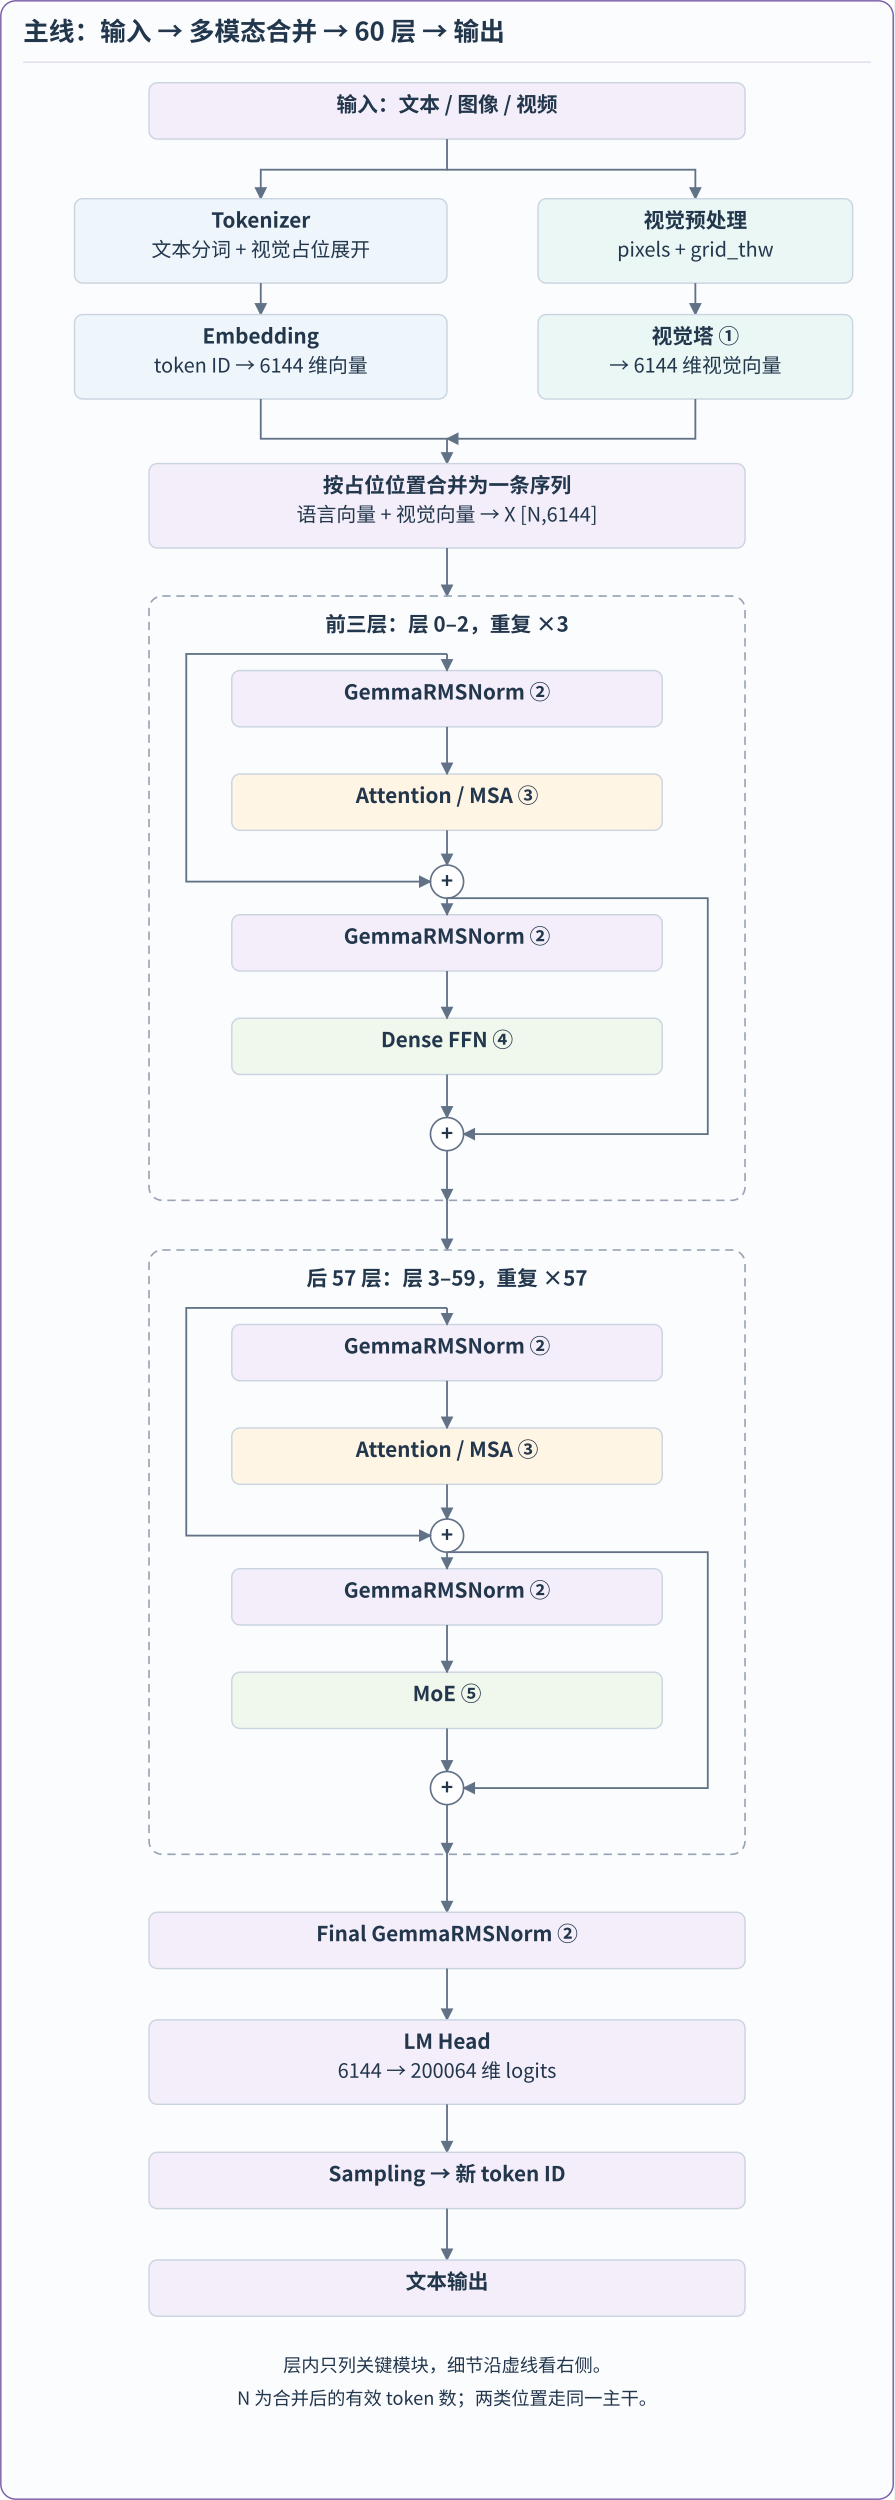
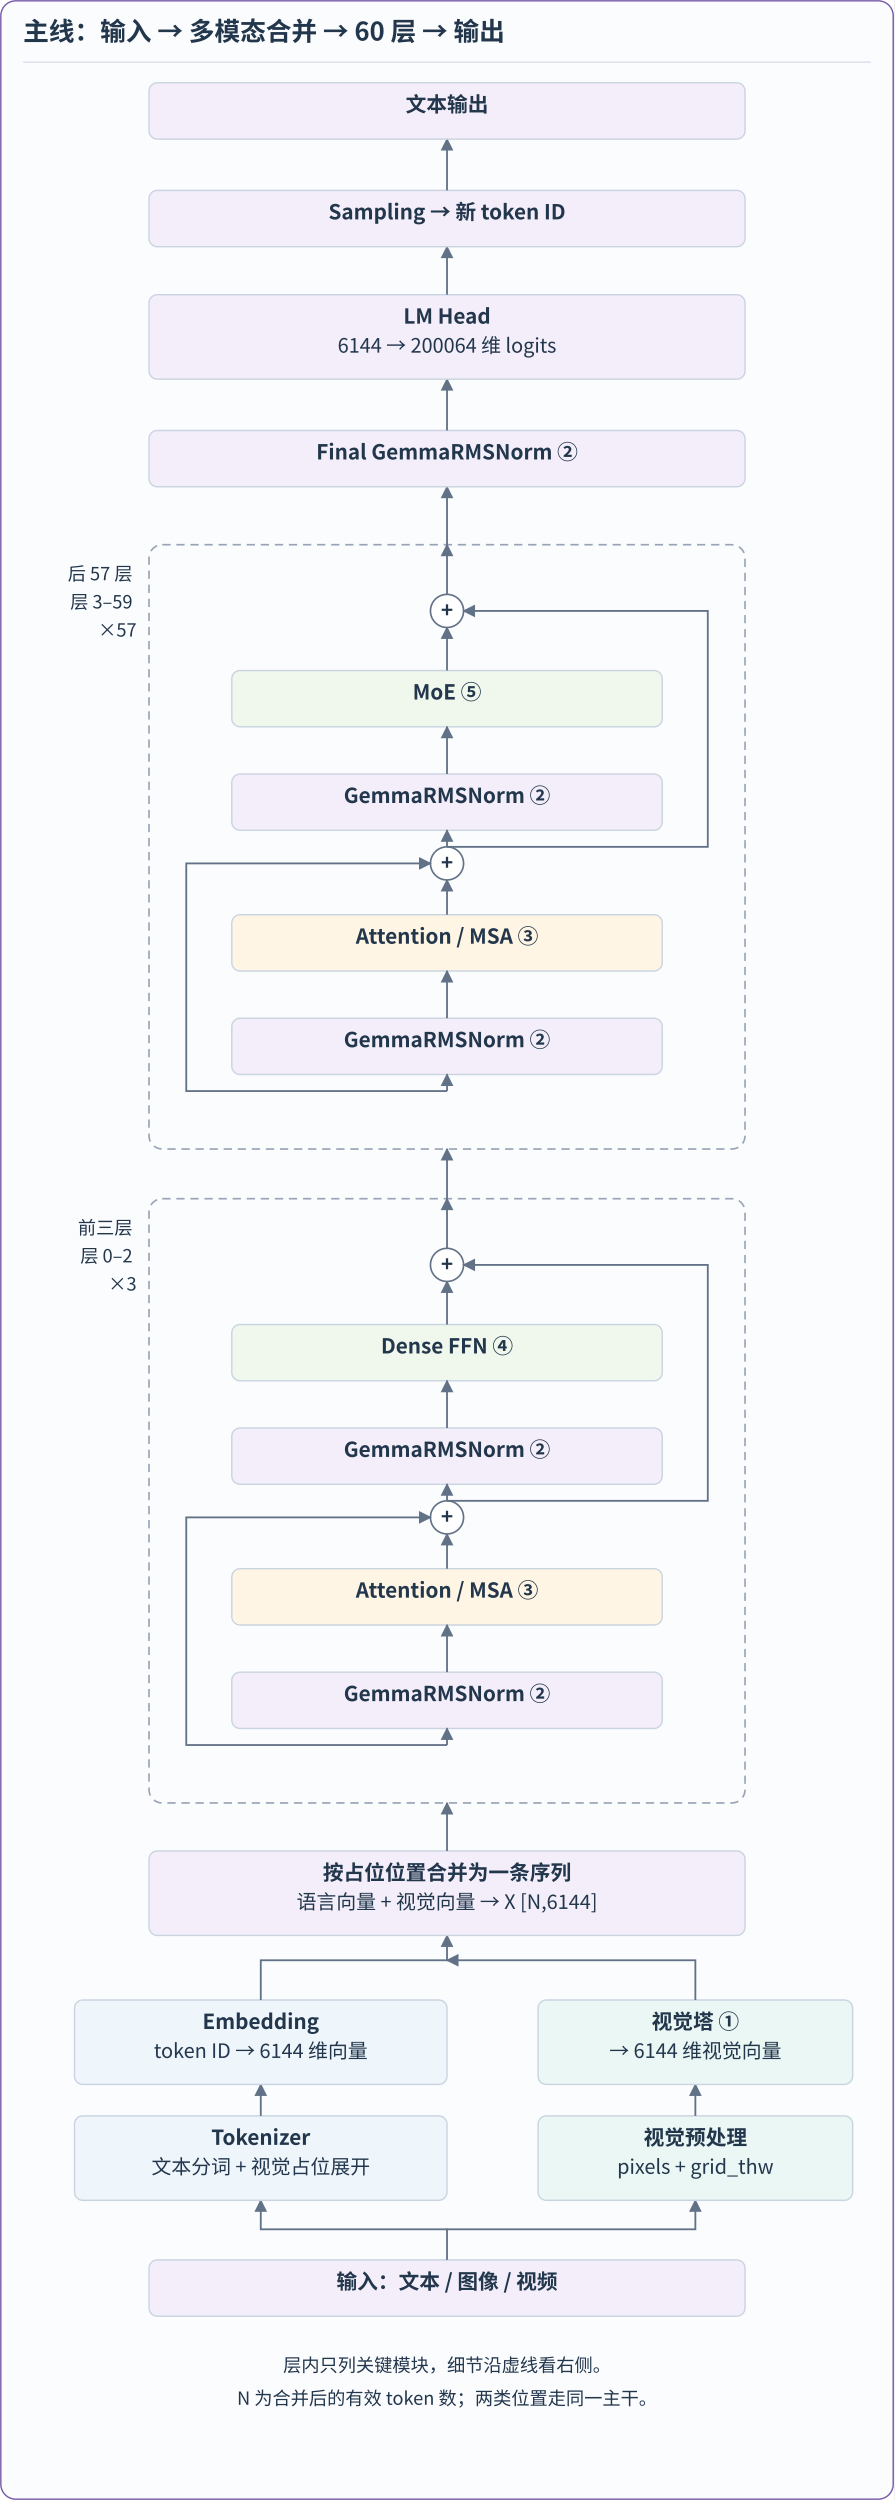
<svg xmlns="http://www.w3.org/2000/svg" width="1080" height="3020" viewBox="0 0 1080 3020" role="img">
  <rect width="1080" height="3020" fill="white" />
  <style>
text{font-family:'Microsoft YaHei','Noto Sans CJK SC',Arial,sans-serif;fill:#22364c}
.title{font-size:44px;font-weight:700}.head{font-size:31px;font-weight:700}
.node{font-size:25px;font-weight:600}.body{font-size:24px}.small{font-size:22px}
.weight{font-size:22px;fill:#59677a}.note{font-size:22px;fill:#59677a}
</style>
  <defs>
    <marker id="arrow" viewBox="0 0 10 10" refX="9" refY="5" markerWidth="7" markerHeight="7" orient="auto-start-reverse">
      <path d="M0 0L10 5L0 10Z" fill="#617186" />
    </marker>
  </defs>
  <rect x="1" y="1" width="1078" height="3018" rx="18" fill="#fbfcfe" stroke="#7758a6" stroke-width="1.7" />
  <text x="28" y="49" class="head" text-anchor="start">主线：输入 → 多模态合并 → 60 层 → 输出</text>
  <line x1="28" y1="75" x2="1052" y2="75" stroke="#7758a6" opacity=".35" />
-   <rect x="180" y="100" width="720" height="68" rx="10" fill="#f3eef9" stroke="#c9d4e0" stroke-width="1.7" />
-   <text data-max-width="692" x="540.0" y="135" class="node" text-anchor="middle">输入：文本 / 图像 / 视频</text>
-   <polyline points="540,168 540,205 315,205 315,240" fill="none" stroke="#617186" stroke-width="2.2" marker-end="url(#arrow)" />
-   <polyline points="540,205 840,205 840,240" fill="none" stroke="#617186" stroke-width="2.2" marker-end="url(#arrow)" />
-   <rect x="90" y="240" width="450" height="102" rx="10" fill="#eef5fb" stroke="#c9d4e0" stroke-width="1.7" />
-   <text data-max-width="422" x="315.0" y="275" class="node" text-anchor="middle">Tokenizer</text>
-   <text data-max-width="422" x="315.0" y="310" class="body" text-anchor="middle">文本分词 + 视觉占位展开</text>
-   <rect x="650" y="240" width="380" height="102" rx="10" fill="#eaf7f4" stroke="#c9d4e0" stroke-width="1.7" />
-   <text data-max-width="352" x="840.0" y="275" class="node" text-anchor="middle">视觉预处理</text>
-   <text data-max-width="352" x="840.0" y="310" class="body" text-anchor="middle">pixels + grid_thw</text>
-   <polyline points="315,342 315,380" fill="none" stroke="#617186" stroke-width="2.2" marker-end="url(#arrow)" />
-   <polyline points="840,342 840,380" fill="none" stroke="#617186" stroke-width="2.2" marker-end="url(#arrow)" />
-   <rect x="90" y="380" width="450" height="102" rx="10" fill="#eef5fb" stroke="#c9d4e0" stroke-width="1.7" />
-   <text data-max-width="422" x="315.0" y="415" class="node" text-anchor="middle">Embedding</text>
-   <text data-max-width="422" x="315.0" y="450" class="body" text-anchor="middle">token ID → 6144 维向量</text>
-   <rect x="650" y="380" width="380" height="102" rx="10" fill="#eaf7f4" stroke="#c9d4e0" stroke-width="1.7" />
-   <text data-max-width="352" x="840.0" y="415" class="node" text-anchor="middle">视觉塔 ①</text>
-   <text data-max-width="352" x="840.0" y="450" class="body" text-anchor="middle">→ 6144 维视觉向量</text>
-   <polyline points="315,482 315,530 540,530 540,560" fill="none" stroke="#617186" stroke-width="2.2" marker-end="url(#arrow)" />
-   <polyline points="840,482 840,530 540,530" fill="none" stroke="#617186" stroke-width="2.2" marker-end="url(#arrow)" />
-   <rect x="180" y="560" width="720" height="102" rx="10" fill="#f3eef9" stroke="#c9d4e0" stroke-width="1.7" />
-   <text data-max-width="692" x="540.0" y="595" class="node" text-anchor="middle">按占位位置合并为一条序列</text>
-   <text data-max-width="692" x="540.0" y="630" class="body" text-anchor="middle">语言向量 + 视觉向量 → X [N,6144]</text>
-   <polyline points="540,662 540,720" fill="none" stroke="#617186" stroke-width="2.2" marker-end="url(#arrow)" />
-   <rect x="180" y="720" width="720" height="730" rx="16" fill="none" stroke="#98a4b5" stroke-width="2" stroke-dasharray="10 7" />
-   <text x="540" y="763" class="node" text-anchor="middle">前三层：层 0–2，重复 ×3</text>
-   <rect x="280" y="810" width="520" height="68" rx="10" fill="#f3eef9" stroke="#c9d4e0" stroke-width="1.7" />
-   <text data-max-width="492" x="540.0" y="845" class="node" text-anchor="middle">GemmaRMSNorm ②</text>
-   <rect x="280" y="935" width="520" height="68" rx="10" fill="#fff5e5" stroke="#c9d4e0" stroke-width="1.7" />
-   <text data-max-width="492" x="540.0" y="970" class="node" text-anchor="middle">Attention / MSA ③</text>
-   <rect x="280" y="1105" width="520" height="68" rx="10" fill="#f3eef9" stroke="#c9d4e0" stroke-width="1.7" />
-   <text data-max-width="492" x="540.0" y="1140" class="node" text-anchor="middle">GemmaRMSNorm ②</text>
-   <rect x="280" y="1230" width="520" height="68" rx="10" fill="#f0f7ec" stroke="#c9d4e0" stroke-width="1.7" />
-   <text data-max-width="492" x="540.0" y="1265" class="node" text-anchor="middle">Dense FFN ④</text>
-   <polyline points="540,790 540,810" fill="none" stroke="#617186" stroke-width="2.2" marker-end="url(#arrow)" />
-   <polyline points="540,878 540,935" fill="none" stroke="#617186" stroke-width="2.2" marker-end="url(#arrow)" />
-   <polyline points="540,1003 540,1045" fill="none" stroke="#617186" stroke-width="2.2" marker-end="url(#arrow)" />
-   <polyline points="540,1085 540,1105" fill="none" stroke="#617186" stroke-width="2.2" marker-end="url(#arrow)" />
-   <polyline points="540,1173 540,1230" fill="none" stroke="#617186" stroke-width="2.2" marker-end="url(#arrow)" />
-   <polyline points="540,1298 540,1350" fill="none" stroke="#617186" stroke-width="2.2" marker-end="url(#arrow)" />
-   <circle cx="540" cy="1065" r="20" fill="white" stroke="#617186" stroke-width="2" />
-   <text x="540" y="1073" class="node" text-anchor="middle">+</text>
-   <circle cx="540" cy="1370" r="20" fill="white" stroke="#617186" stroke-width="2" />
-   <text x="540" y="1378" class="node" text-anchor="middle">+</text>
-   <polyline points="540,790 225,790 225,1065 520,1065" fill="none" stroke="#617186" stroke-width="2.2" marker-end="url(#arrow)" />
-   <polyline points="540,1085 855,1085 855,1370 560,1370" fill="none" stroke="#617186" stroke-width="2.2" marker-end="url(#arrow)" />
-   <polyline points="540,1390 540,1450" fill="none" stroke="#617186" stroke-width="2.2" marker-end="url(#arrow)" />
-   <polyline points="540,1450 540,1510" fill="none" stroke="#617186" stroke-width="2.2" marker-end="url(#arrow)" />
-   <rect x="180" y="1510" width="720" height="730" rx="16" fill="none" stroke="#98a4b5" stroke-width="2" stroke-dasharray="10 7" />
-   <text x="540" y="1553" class="node" text-anchor="middle">后 57 层：层 3–59，重复 ×57</text>
-   <rect x="280" y="1600" width="520" height="68" rx="10" fill="#f3eef9" stroke="#c9d4e0" stroke-width="1.7" />
-   <text data-max-width="492" x="540.0" y="1635" class="node" text-anchor="middle">GemmaRMSNorm ②</text>
-   <rect x="280" y="1725" width="520" height="68" rx="10" fill="#fff5e5" stroke="#c9d4e0" stroke-width="1.7" />
-   <text data-max-width="492" x="540.0" y="1760" class="node" text-anchor="middle">Attention / MSA ③</text>
-   <rect x="280" y="1895" width="520" height="68" rx="10" fill="#f3eef9" stroke="#c9d4e0" stroke-width="1.7" />
-   <text data-max-width="492" x="540.0" y="1930" class="node" text-anchor="middle">GemmaRMSNorm ②</text>
-   <rect x="280" y="2020" width="520" height="68" rx="10" fill="#f0f7ec" stroke="#c9d4e0" stroke-width="1.7" />
-   <text data-max-width="492" x="540.0" y="2055" class="node" text-anchor="middle">MoE ⑤</text>
-   <polyline points="540,1580 540,1600" fill="none" stroke="#617186" stroke-width="2.2" marker-end="url(#arrow)" />
-   <polyline points="540,1668 540,1725" fill="none" stroke="#617186" stroke-width="2.2" marker-end="url(#arrow)" />
-   <polyline points="540,1793 540,1835" fill="none" stroke="#617186" stroke-width="2.2" marker-end="url(#arrow)" />
-   <polyline points="540,1875 540,1895" fill="none" stroke="#617186" stroke-width="2.2" marker-end="url(#arrow)" />
-   <polyline points="540,1963 540,2020" fill="none" stroke="#617186" stroke-width="2.2" marker-end="url(#arrow)" />
-   <polyline points="540,2088 540,2140" fill="none" stroke="#617186" stroke-width="2.2" marker-end="url(#arrow)" />
-   <circle cx="540" cy="1855" r="20" fill="white" stroke="#617186" stroke-width="2" />
-   <text x="540" y="1863" class="node" text-anchor="middle">+</text>
-   <circle cx="540" cy="2160" r="20" fill="white" stroke="#617186" stroke-width="2" />
-   <text x="540" y="2168" class="node" text-anchor="middle">+</text>
-   <polyline points="540,1580 225,1580 225,1855 520,1855" fill="none" stroke="#617186" stroke-width="2.2" marker-end="url(#arrow)" />
-   <polyline points="540,1875 855,1875 855,2160 560,2160" fill="none" stroke="#617186" stroke-width="2.2" marker-end="url(#arrow)" />
-   <polyline points="540,2180 540,2240" fill="none" stroke="#617186" stroke-width="2.2" marker-end="url(#arrow)" />
-   <polyline points="540,2240 540,2310" fill="none" stroke="#617186" stroke-width="2.2" marker-end="url(#arrow)" />
-   <rect x="180" y="2310" width="720" height="68" rx="10" fill="#f3eef9" stroke="#c9d4e0" stroke-width="1.7" />
-   <text data-max-width="692" x="540.0" y="2345" class="node" text-anchor="middle">Final GemmaRMSNorm ②</text>
-   <polyline points="540,2378 540,2440" fill="none" stroke="#617186" stroke-width="2.2" marker-end="url(#arrow)" />
-   <rect x="180" y="2440" width="720" height="102" rx="10" fill="#f3eef9" stroke="#c9d4e0" stroke-width="1.7" />
-   <text data-max-width="692" x="540.0" y="2475" class="node" text-anchor="middle">LM Head</text>
-   <text data-max-width="692" x="540.0" y="2510" class="body" text-anchor="middle">6144 → 200064 维 logits</text>
-   <polyline points="540,2542 540,2600" fill="none" stroke="#617186" stroke-width="2.2" marker-end="url(#arrow)" />
-   <rect x="180" y="2600" width="720" height="68" rx="10" fill="#f3eef9" stroke="#c9d4e0" stroke-width="1.7" />
-   <text data-max-width="692" x="540.0" y="2635" class="node" text-anchor="middle">Sampling → 新 token ID</text>
-   <polyline points="540,2668 540,2730" fill="none" stroke="#617186" stroke-width="2.2" marker-end="url(#arrow)" />
-   <rect x="180" y="2730" width="720" height="68" rx="10" fill="#f3eef9" stroke="#c9d4e0" stroke-width="1.7" />
-   <text data-max-width="692" x="540.0" y="2765" class="node" text-anchor="middle">文本输出</text>
+   <rect x="180" y="2730.0" width="720" height="68" rx="10" fill="#f3eef9" stroke="#c9d4e0" stroke-width="1.7" />
+   <text data-max-width="692" x="540.0" y="2765.0" class="node" text-anchor="middle">输入：文本 / 图像 / 视频</text>
+   <polyline points="540.0,2730.0 540.0,2693.0 315.0,2693.0 315.0,2658.0" fill="none" stroke="#617186" stroke-width="2.2" marker-end="url(#arrow)" />
+   <polyline points="540.0,2693.0 840.0,2693.0 840.0,2658.0" fill="none" stroke="#617186" stroke-width="2.2" marker-end="url(#arrow)" />
+   <rect x="90" y="2556.0" width="450" height="102" rx="10" fill="#eef5fb" stroke="#c9d4e0" stroke-width="1.7" />
+   <text data-max-width="422" x="315.0" y="2591.0" class="node" text-anchor="middle">Tokenizer</text>
+   <text data-max-width="422" x="315.0" y="2626.0" class="body" text-anchor="middle">文本分词 + 视觉占位展开</text>
+   <rect x="650" y="2556.0" width="380" height="102" rx="10" fill="#eaf7f4" stroke="#c9d4e0" stroke-width="1.7" />
+   <text data-max-width="352" x="840.0" y="2591.0" class="node" text-anchor="middle">视觉预处理</text>
+   <text data-max-width="352" x="840.0" y="2626.0" class="body" text-anchor="middle">pixels + grid_thw</text>
+   <polyline points="315.0,2556.0 315.0,2518.0" fill="none" stroke="#617186" stroke-width="2.2" marker-end="url(#arrow)" />
+   <polyline points="840.0,2556.0 840.0,2518.0" fill="none" stroke="#617186" stroke-width="2.2" marker-end="url(#arrow)" />
+   <rect x="90" y="2416.0" width="450" height="102" rx="10" fill="#eef5fb" stroke="#c9d4e0" stroke-width="1.7" />
+   <text data-max-width="422" x="315.0" y="2451.0" class="node" text-anchor="middle">Embedding</text>
+   <text data-max-width="422" x="315.0" y="2486.0" class="body" text-anchor="middle">token ID → 6144 维向量</text>
+   <rect x="650" y="2416.0" width="380" height="102" rx="10" fill="#eaf7f4" stroke="#c9d4e0" stroke-width="1.7" />
+   <text data-max-width="352" x="840.0" y="2451.0" class="node" text-anchor="middle">视觉塔 ①</text>
+   <text data-max-width="352" x="840.0" y="2486.0" class="body" text-anchor="middle">→ 6144 维视觉向量</text>
+   <polyline points="315.0,2416.0 315.0,2368.0 540.0,2368.0 540.0,2338.0" fill="none" stroke="#617186" stroke-width="2.2" marker-end="url(#arrow)" />
+   <polyline points="840.0,2416.0 840.0,2368.0 540.0,2368.0" fill="none" stroke="#617186" stroke-width="2.2" marker-end="url(#arrow)" />
+   <rect x="180" y="2236.0" width="720" height="102" rx="10" fill="#f3eef9" stroke="#c9d4e0" stroke-width="1.7" />
+   <text data-max-width="692" x="540.0" y="2271.0" class="node" text-anchor="middle">按占位位置合并为一条序列</text>
+   <text data-max-width="692" x="540.0" y="2306.0" class="body" text-anchor="middle">语言向量 + 视觉向量 → X [N,6144]</text>
+   <polyline points="540.0,2236.0 540.0,2178.0" fill="none" stroke="#617186" stroke-width="2.2" marker-end="url(#arrow)" />
+   <rect x="180" y="1448.0" width="720" height="730" rx="16" fill="none" stroke="#98a4b5" stroke-width="2" stroke-dasharray="10 7" />
+   <text x="165" y="1491.0" class="small" text-anchor="end">
+     <tspan x="165" dy="0">前三层</tspan>
+     <tspan x="165" dy="34">层 0–2</tspan>
+     <tspan x="165" dy="34">×3</tspan>
+   </text>
+   <rect x="280" y="2020.0" width="520" height="68" rx="10" fill="#f3eef9" stroke="#c9d4e0" stroke-width="1.7" />
+   <text data-max-width="492" x="540.0" y="2055.0" class="node" text-anchor="middle">GemmaRMSNorm ②</text>
+   <rect x="280" y="1895.0" width="520" height="68" rx="10" fill="#fff5e5" stroke="#c9d4e0" stroke-width="1.7" />
+   <text data-max-width="492" x="540.0" y="1930.0" class="node" text-anchor="middle">Attention / MSA ③</text>
+   <rect x="280" y="1725.0" width="520" height="68" rx="10" fill="#f3eef9" stroke="#c9d4e0" stroke-width="1.7" />
+   <text data-max-width="492" x="540.0" y="1760.0" class="node" text-anchor="middle">GemmaRMSNorm ②</text>
+   <rect x="280" y="1600.0" width="520" height="68" rx="10" fill="#f0f7ec" stroke="#c9d4e0" stroke-width="1.7" />
+   <text data-max-width="492" x="540.0" y="1635.0" class="node" text-anchor="middle">Dense FFN ④</text>
+   <polyline points="540.0,2108.0 540.0,2088.0" fill="none" stroke="#617186" stroke-width="2.2" marker-end="url(#arrow)" />
+   <polyline points="540.0,2020.0 540.0,1963.0" fill="none" stroke="#617186" stroke-width="2.2" marker-end="url(#arrow)" />
+   <polyline points="540.0,1895.0 540.0,1853.0" fill="none" stroke="#617186" stroke-width="2.2" marker-end="url(#arrow)" />
+   <polyline points="540.0,1813.0 540.0,1793.0" fill="none" stroke="#617186" stroke-width="2.2" marker-end="url(#arrow)" />
+   <polyline points="540.0,1725.0 540.0,1668.0" fill="none" stroke="#617186" stroke-width="2.2" marker-end="url(#arrow)" />
+   <polyline points="540.0,1600.0 540.0,1548.0" fill="none" stroke="#617186" stroke-width="2.2" marker-end="url(#arrow)" />
+   <circle cx="540" cy="1833.0" r="20" fill="white" stroke="#617186" stroke-width="2" />
+   <text x="540" y="1841.0" class="node" text-anchor="middle">+</text>
+   <circle cx="540" cy="1528.0" r="20" fill="white" stroke="#617186" stroke-width="2" />
+   <text x="540" y="1536.0" class="node" text-anchor="middle">+</text>
+   <polyline points="540.0,2108.0 225.0,2108.0 225.0,1833.0 520.0,1833.0" fill="none" stroke="#617186" stroke-width="2.2" marker-end="url(#arrow)" />
+   <polyline points="540.0,1813.0 855.0,1813.0 855.0,1528.0 560.0,1528.0" fill="none" stroke="#617186" stroke-width="2.2" marker-end="url(#arrow)" />
+   <polyline points="540.0,1508.0 540.0,1448.0" fill="none" stroke="#617186" stroke-width="2.2" marker-end="url(#arrow)" />
+   <polyline points="540.0,1448.0 540.0,1388.0" fill="none" stroke="#617186" stroke-width="2.2" marker-end="url(#arrow)" />
+   <rect x="180" y="658.0" width="720" height="730" rx="16" fill="none" stroke="#98a4b5" stroke-width="2" stroke-dasharray="10 7" />
+   <text x="165" y="701.0" class="small" text-anchor="end">
+     <tspan x="165" dy="0">后 57 层</tspan>
+     <tspan x="165" dy="34">层 3–59</tspan>
+     <tspan x="165" dy="34">×57</tspan>
+   </text>
+   <rect x="280" y="1230.0" width="520" height="68" rx="10" fill="#f3eef9" stroke="#c9d4e0" stroke-width="1.7" />
+   <text data-max-width="492" x="540.0" y="1265.0" class="node" text-anchor="middle">GemmaRMSNorm ②</text>
+   <rect x="280" y="1105.0" width="520" height="68" rx="10" fill="#fff5e5" stroke="#c9d4e0" stroke-width="1.7" />
+   <text data-max-width="492" x="540.0" y="1140.0" class="node" text-anchor="middle">Attention / MSA ③</text>
+   <rect x="280" y="935.0" width="520" height="68" rx="10" fill="#f3eef9" stroke="#c9d4e0" stroke-width="1.7" />
+   <text data-max-width="492" x="540.0" y="970.0" class="node" text-anchor="middle">GemmaRMSNorm ②</text>
+   <rect x="280" y="810.0" width="520" height="68" rx="10" fill="#f0f7ec" stroke="#c9d4e0" stroke-width="1.7" />
+   <text data-max-width="492" x="540.0" y="845.0" class="node" text-anchor="middle">MoE ⑤</text>
+   <polyline points="540.0,1318.0 540.0,1298.0" fill="none" stroke="#617186" stroke-width="2.2" marker-end="url(#arrow)" />
+   <polyline points="540.0,1230.0 540.0,1173.0" fill="none" stroke="#617186" stroke-width="2.2" marker-end="url(#arrow)" />
+   <polyline points="540.0,1105.0 540.0,1063.0" fill="none" stroke="#617186" stroke-width="2.2" marker-end="url(#arrow)" />
+   <polyline points="540.0,1023.0 540.0,1003.0" fill="none" stroke="#617186" stroke-width="2.2" marker-end="url(#arrow)" />
+   <polyline points="540.0,935.0 540.0,878.0" fill="none" stroke="#617186" stroke-width="2.2" marker-end="url(#arrow)" />
+   <polyline points="540.0,810.0 540.0,758.0" fill="none" stroke="#617186" stroke-width="2.2" marker-end="url(#arrow)" />
+   <circle cx="540" cy="1043.0" r="20" fill="white" stroke="#617186" stroke-width="2" />
+   <text x="540" y="1051.0" class="node" text-anchor="middle">+</text>
+   <circle cx="540" cy="738.0" r="20" fill="white" stroke="#617186" stroke-width="2" />
+   <text x="540" y="746.0" class="node" text-anchor="middle">+</text>
+   <polyline points="540.0,1318.0 225.0,1318.0 225.0,1043.0 520.0,1043.0" fill="none" stroke="#617186" stroke-width="2.2" marker-end="url(#arrow)" />
+   <polyline points="540.0,1023.0 855.0,1023.0 855.0,738.0 560.0,738.0" fill="none" stroke="#617186" stroke-width="2.2" marker-end="url(#arrow)" />
+   <polyline points="540.0,718.0 540.0,658.0" fill="none" stroke="#617186" stroke-width="2.2" marker-end="url(#arrow)" />
+   <polyline points="540.0,658.0 540.0,588.0" fill="none" stroke="#617186" stroke-width="2.2" marker-end="url(#arrow)" />
+   <rect x="180" y="520.0" width="720" height="68" rx="10" fill="#f3eef9" stroke="#c9d4e0" stroke-width="1.7" />
+   <text data-max-width="692" x="540.0" y="555.0" class="node" text-anchor="middle">Final GemmaRMSNorm ②</text>
+   <polyline points="540.0,520.0 540.0,458.0" fill="none" stroke="#617186" stroke-width="2.2" marker-end="url(#arrow)" />
+   <rect x="180" y="356.0" width="720" height="102" rx="10" fill="#f3eef9" stroke="#c9d4e0" stroke-width="1.7" />
+   <text data-max-width="692" x="540.0" y="391.0" class="node" text-anchor="middle">LM Head</text>
+   <text data-max-width="692" x="540.0" y="426.0" class="body" text-anchor="middle">6144 → 200064 维 logits</text>
+   <polyline points="540.0,356.0 540.0,298.0" fill="none" stroke="#617186" stroke-width="2.2" marker-end="url(#arrow)" />
+   <rect x="180" y="230.0" width="720" height="68" rx="10" fill="#f3eef9" stroke="#c9d4e0" stroke-width="1.7" />
+   <text data-max-width="692" x="540.0" y="265.0" class="node" text-anchor="middle">Sampling → 新 token ID</text>
+   <polyline points="540.0,230.0 540.0,168.0" fill="none" stroke="#617186" stroke-width="2.2" marker-end="url(#arrow)" />
+   <rect x="180" y="100.0" width="720" height="68" rx="10" fill="#f3eef9" stroke="#c9d4e0" stroke-width="1.7" />
+   <text data-max-width="692" x="540.0" y="135.0" class="node" text-anchor="middle">文本输出</text>
  <text x="540" y="2865" class="small" text-anchor="middle">层内只列关键模块，细节沿虚线看右侧。</text>
  <text x="540" y="2905" class="small" text-anchor="middle">N 为合并后的有效 token 数；两类位置走同一主干。</text>
</svg>
